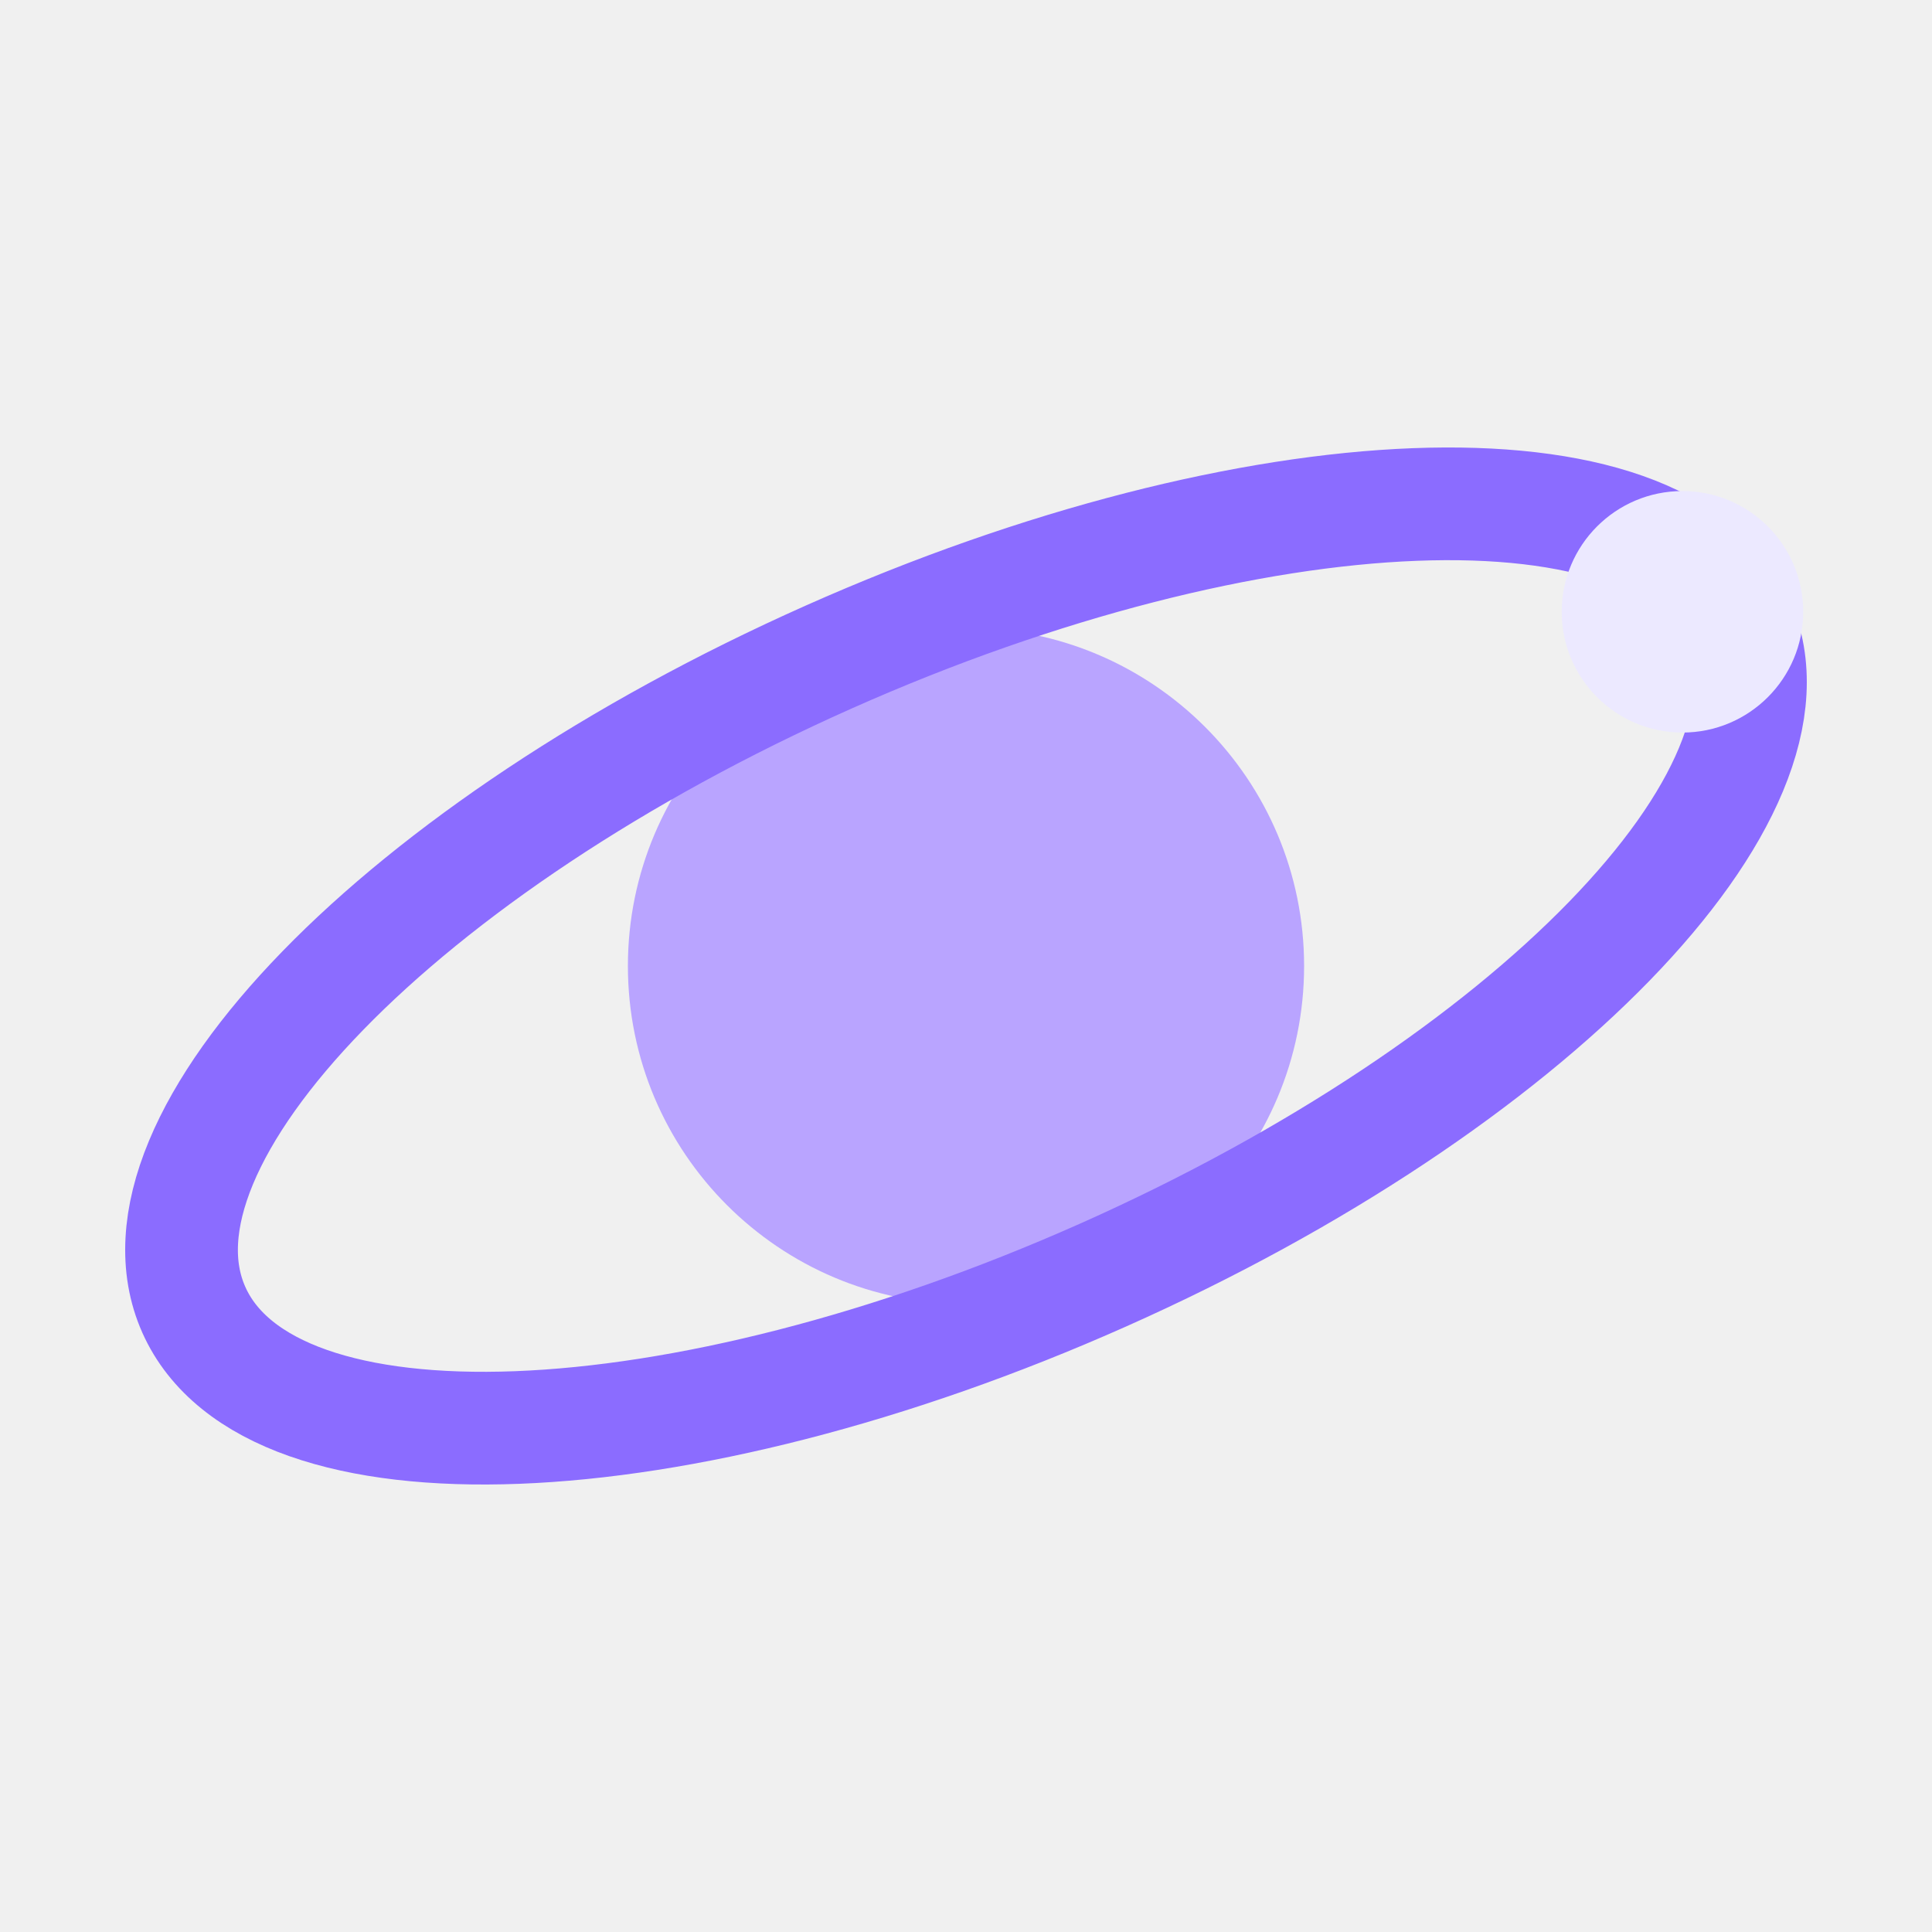
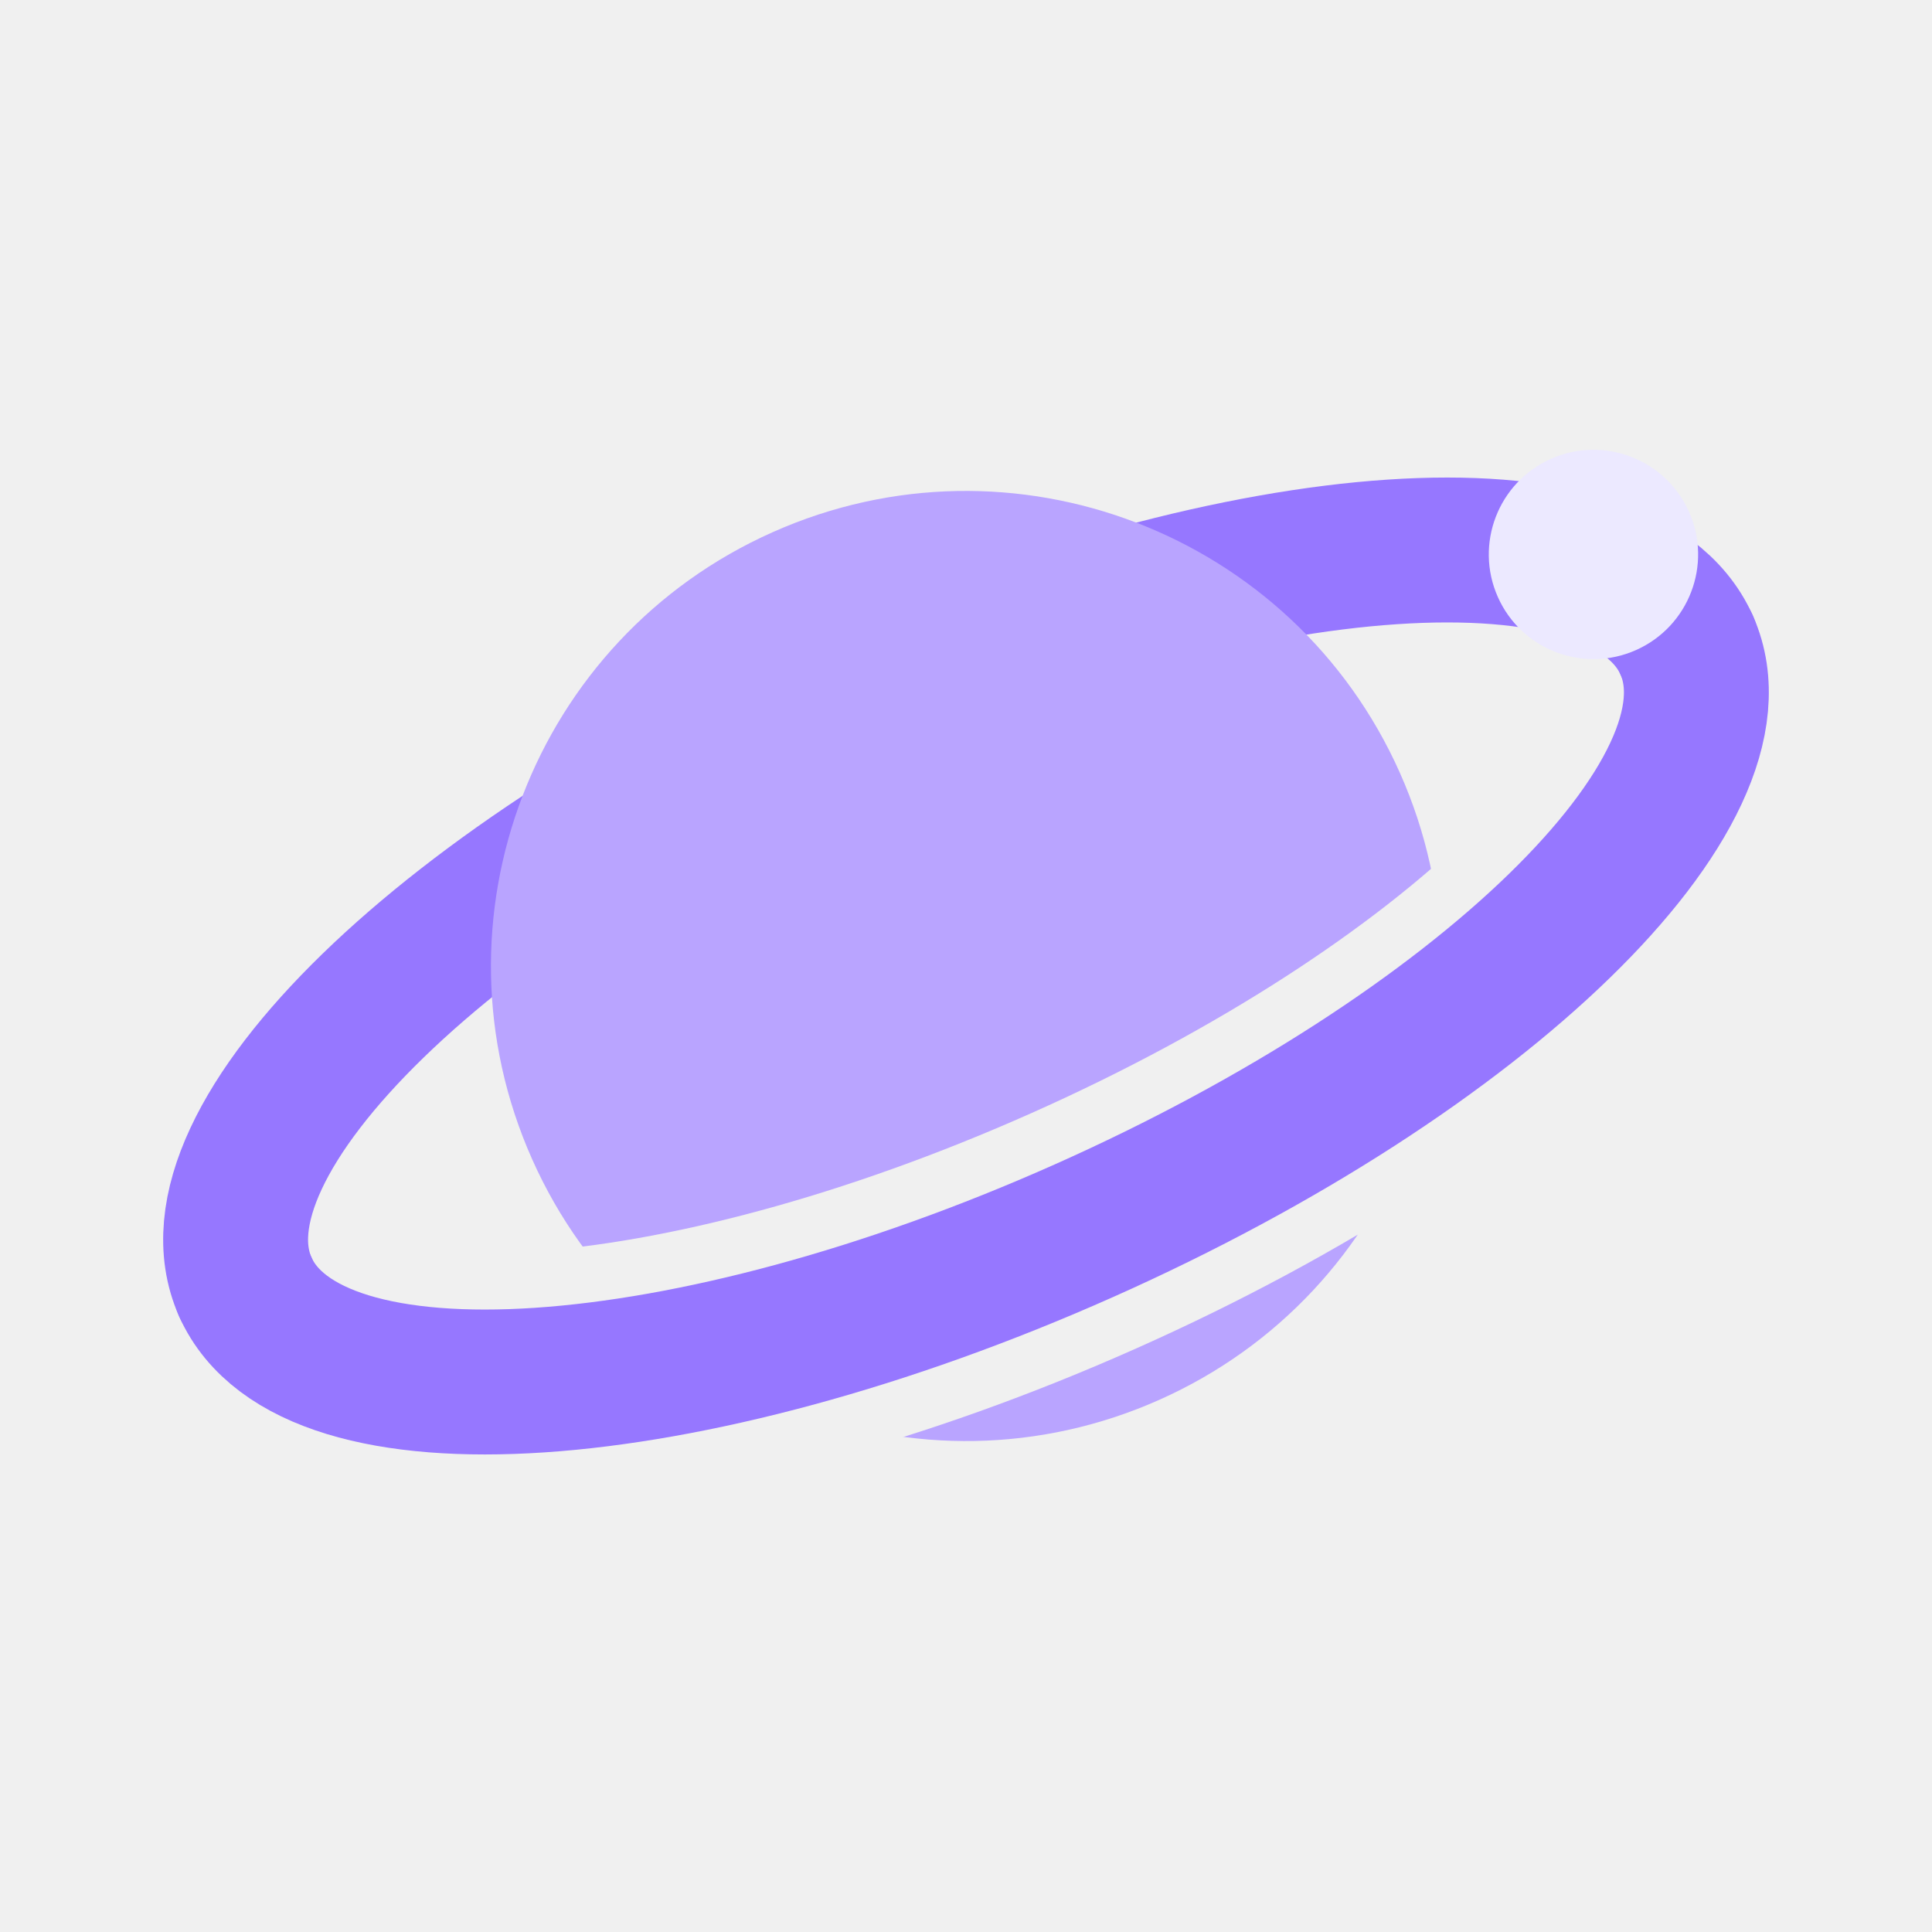
<svg xmlns="http://www.w3.org/2000/svg" width="24" height="24" viewBox="0 0 24 24" fill="none">
-   <circle cx="12" cy="12" r="4.2" fill="#B9A4FF" />
-   <ellipse cx="12" cy="12" rx="10.5" ry="4.2" transform="rotate(-24 12 12)" stroke="#8B6CFF" stroke-width="1.4" fill="none" />
-   <circle cx="20.9" cy="7.6" r="1.5" fill="#ECE9FF" />
+   <defs>
+     <mask id="logo-planet-cut" maskUnits="userSpaceOnUse" x="0" y="0" width="24" height="24">
+       <rect width="24" height="24" fill="white" />
+       <path d="M2.2 12 A9.8 3.6 0 0 0 21.8 12" fill="none" stroke="black" stroke-width="3.2" />
+     </mask>
+   </defs>
+   <g transform="rotate(-24 12 12)">
+     <path d="M2.2 12 A9.8 3.6 0 0 1 21.8 12" fill="none" stroke="#9677FF" stroke-width="1.8" stroke-linecap="round" />
+     <circle cx="12" cy="12" r="5.9" fill="#B9A4FF" mask="url(#logo-planet-cut)" />
+     <path d="M2.2 12 A9.8 3.6 0 0 0 21.8 12" fill="none" stroke="#9677FF" stroke-width="1.8" stroke-linecap="round" />
+     <circle cx="21.2" cy="10.5" r="1.3" fill="#ECE9FF" />
+   </g>
</svg>
